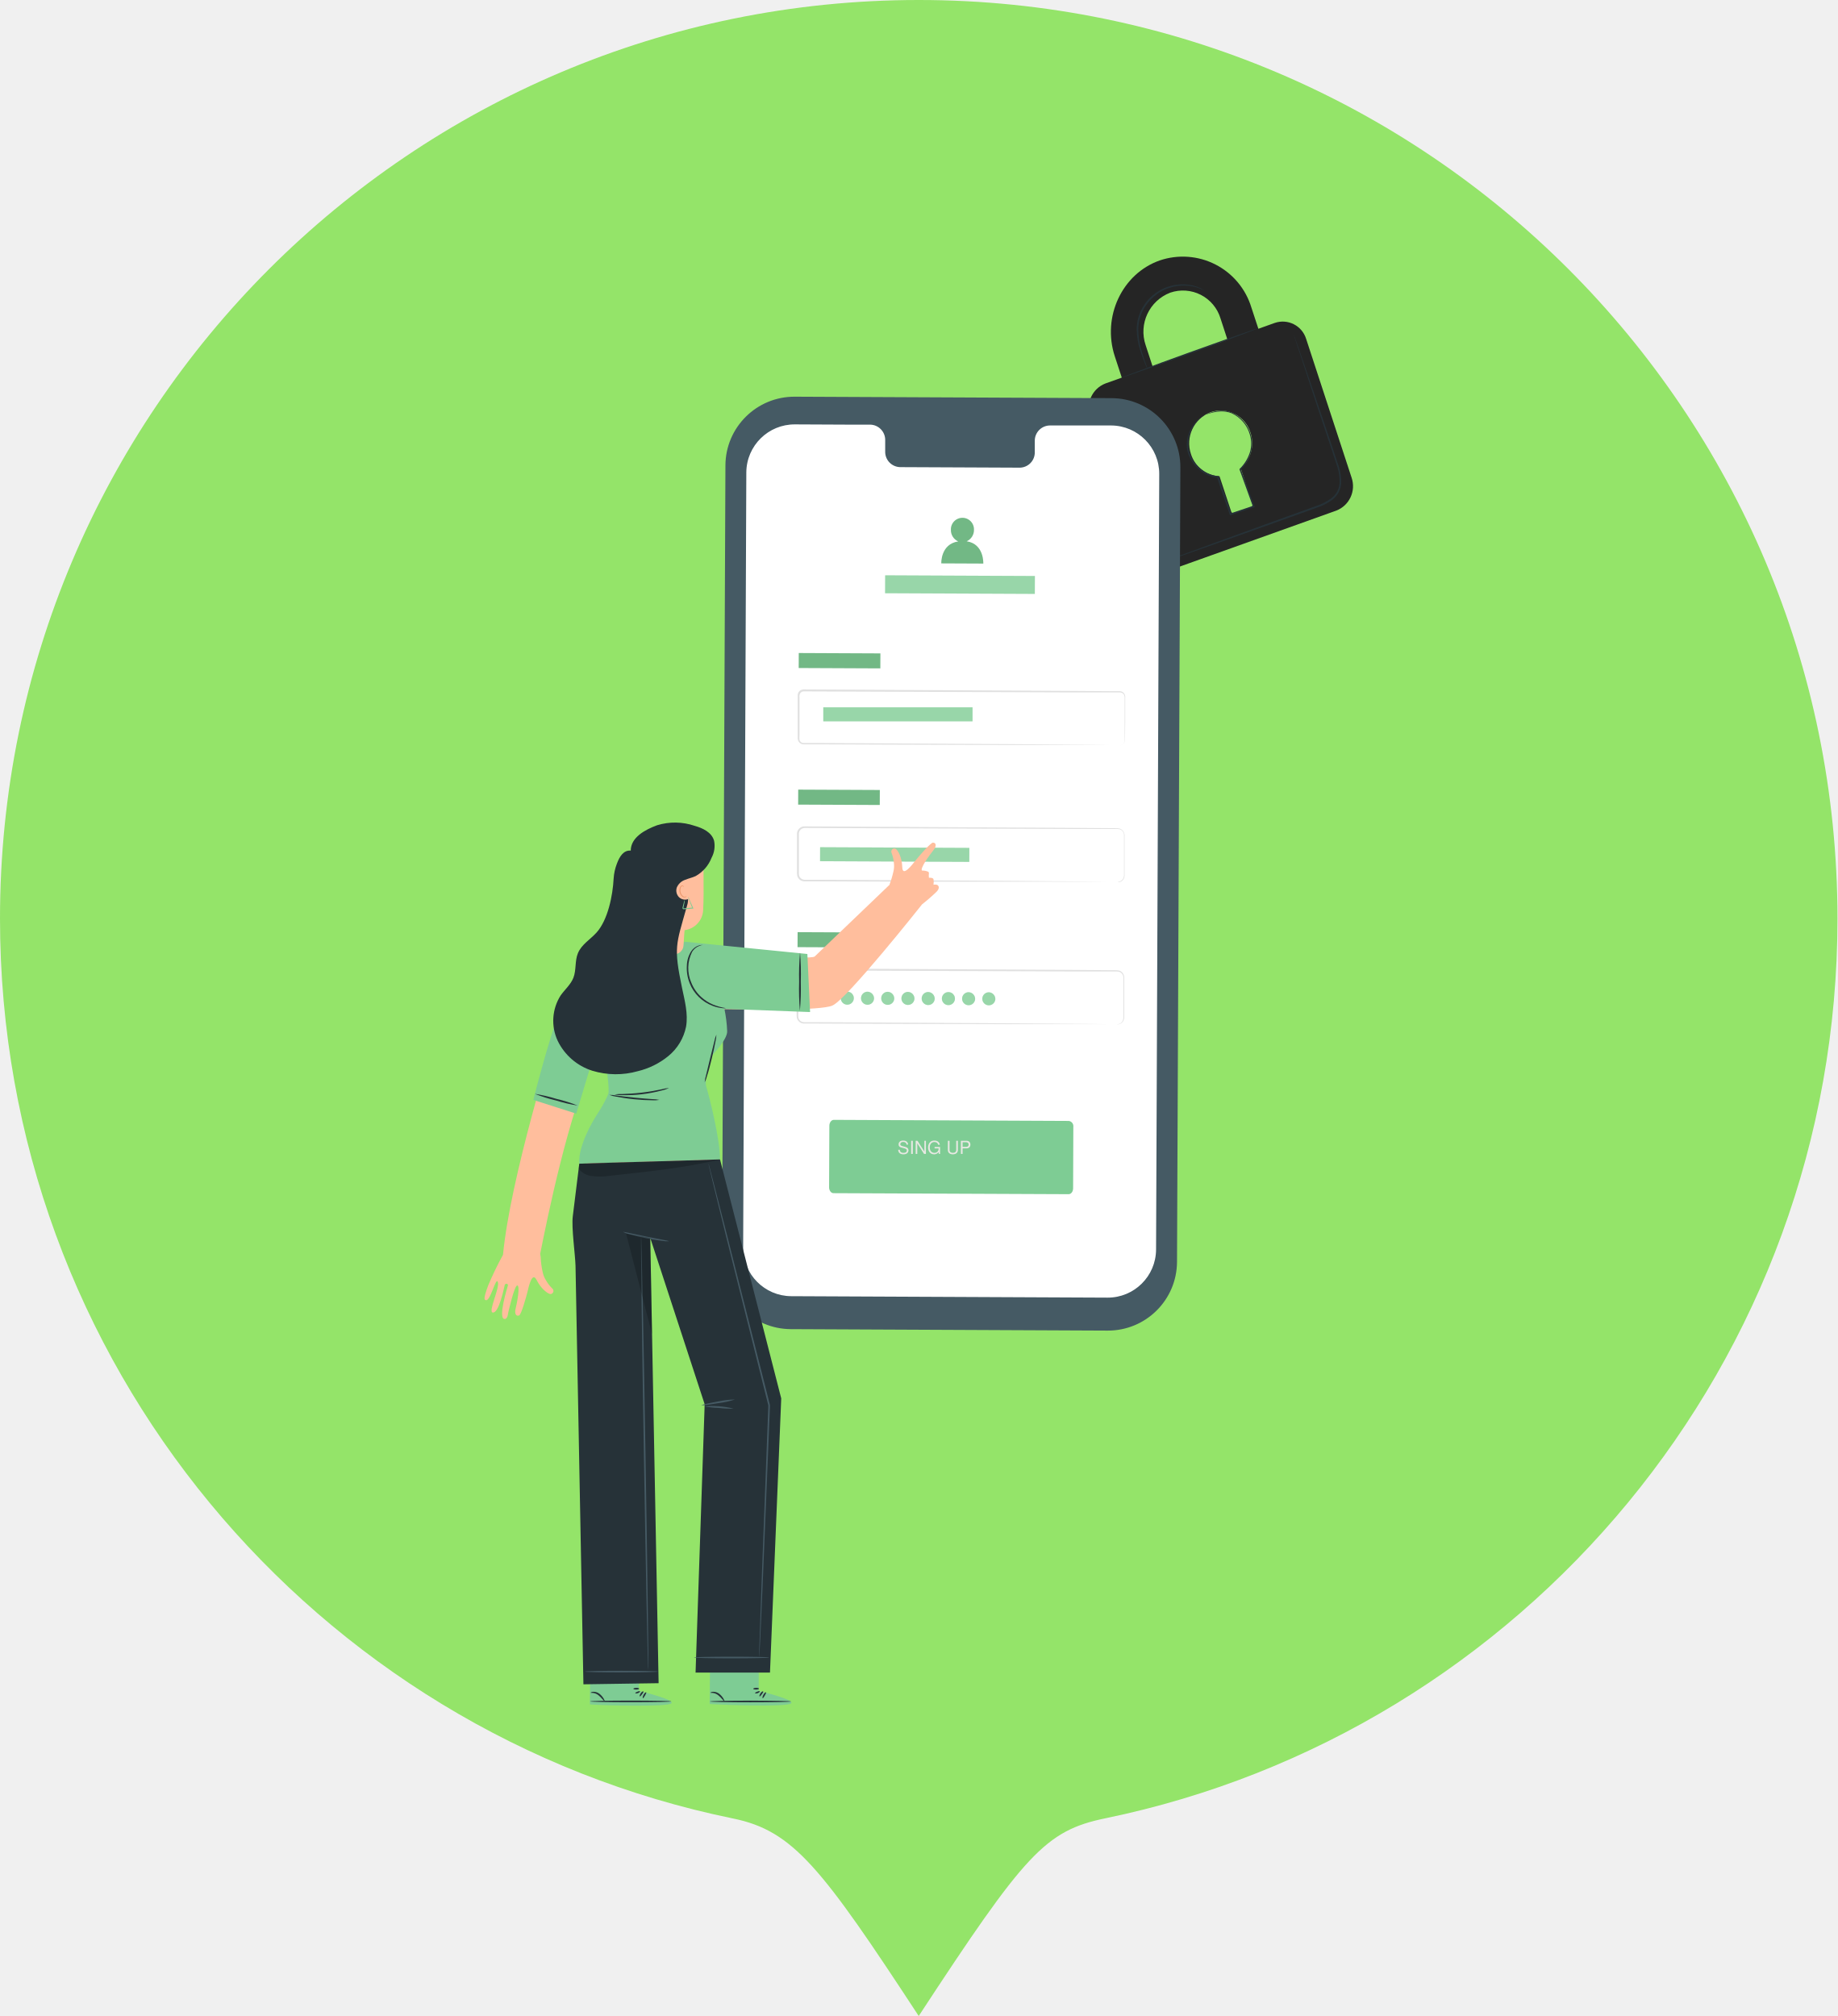
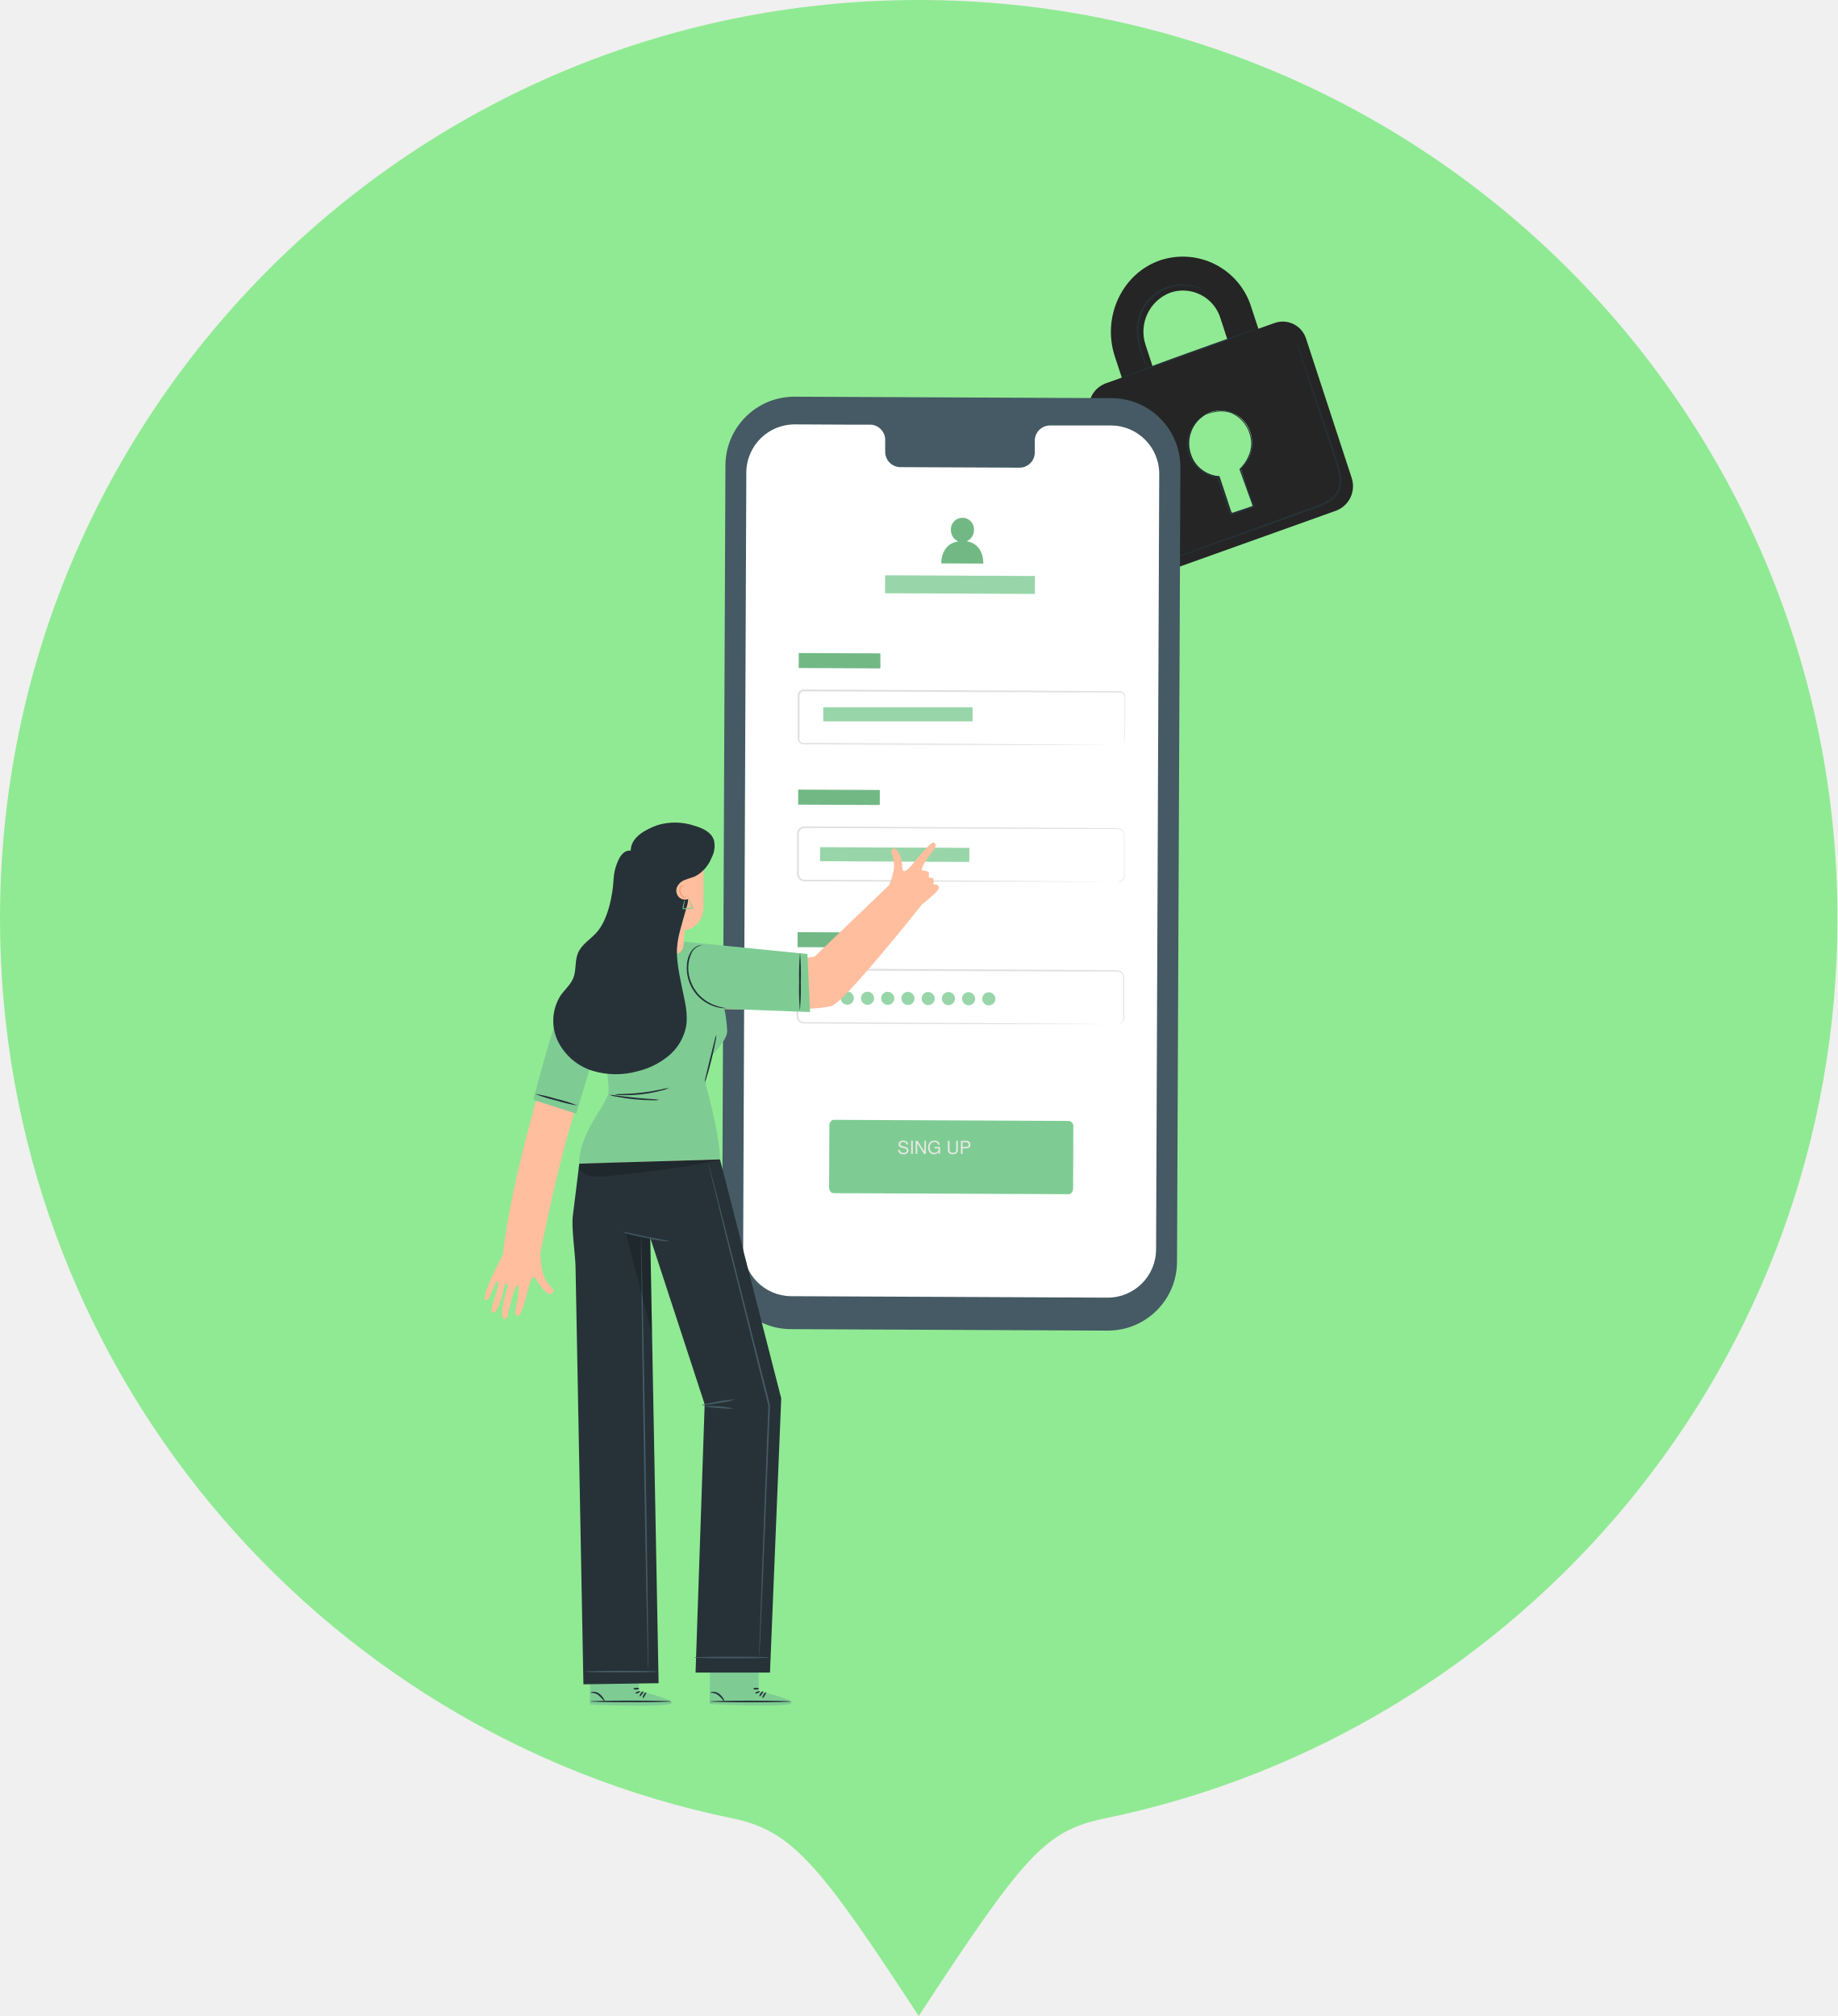
<svg xmlns="http://www.w3.org/2000/svg" width="408.475" height="448.213" viewBox="0 0 408.475 448.213">
  <g id="Mobile_login-pana" data-name="Mobile login-pana" transform="translate(32.177 20.943)">
-     <path id="Path_3850" data-name="Path 3850" d="M204.237,0c112.8,0,204.237,91.44,204.237,204.237,0,98.585-69.849,180.855-162.741,200.019-13.41,2.767-17.885,7.912-41.5,43.957-21.6-32.99-27.866-41.167-41.248-43.906C70.009,385.281,0,302.935,0,204.237,0,91.44,91.44,0,204.237,0Z" transform="translate(-32.177 -20.943)" fill="#94e469" />
+     <path id="Path_3850" data-name="Path 3850" d="M204.237,0c112.8,0,204.237,91.44,204.237,204.237,0,98.585-69.849,180.855-162.741,200.019-13.41,2.767-17.885,7.912-41.5,43.957-21.6-32.99-27.866-41.167-41.248-43.906C70.009,385.281,0,302.935,0,204.237,0,91.44,91.44,0,204.237,0Z" transform="translate(-32.177 -20.943)" fill="#90ea93" />
    <g id="freepik--Padlock--inject-5" transform="translate(209.85 36.072)">
      <path id="Path_3778" data-name="Path 3778" d="M354.265,53.5l-3.632,1.3-1.559-4.747A15.932,15.932,0,0,0,328.7,39.609c-8.386,2.955-12.851,12.554-9.987,21.307l1.559,4.747-3.646,1.3a5.8,5.8,0,0,0-3.4,7.25L323.331,105.1a5.452,5.452,0,0,0,6.954,3.6l37.642-13.464a5.826,5.826,0,0,0,3.435-7.321L361.247,57.037a5.438,5.438,0,0,0-6.982-3.534ZM325.573,58.44a9.3,9.3,0,0,1,5.473-11.673,8.718,8.718,0,0,1,11.165,5.72l1.552,4.747-16.638,5.953Zm21.159,27.408,2.581,7.885a.642.642,0,0,1-.4.79l-3.618,1.291a.578.578,0,0,1-.705-.381l-2.6-7.85a7.053,7.053,0,0,1-6.348-4.937A7.413,7.413,0,0,1,340,73.35a6.947,6.947,0,0,1,8.894,4.556,7.533,7.533,0,0,1-2.158,7.963Z" transform="translate(-312.921 -38.719)" fill="#252525" />
      <path id="Path_3779" data-name="Path 3779" d="M353.473,61.4c0,.1-6.736,2.631-15.115,5.642s-15.213,5.431-15.249,5.36,6.736-2.624,15.122-5.642S353.438,61.307,353.473,61.4Z" transform="translate(-315.923 -45.402)" fill="#263238" />
      <path id="Path_3780" data-name="Path 3780" d="M365.877,63.24a1.234,1.234,0,0,1,.078.19c.056.141.12.324.2.55.183.515.437,1.227.755,2.116l2.708,7.885c1.129,3.343,2.476,7.307,3.971,11.708.705,2.208,1.538,4.507,2.313,6.926a10.579,10.579,0,0,1,.529,3.872,5.2,5.2,0,0,1-.571,1.954,5.389,5.389,0,0,1-1.333,1.573,12.7,12.7,0,0,1-3.583,1.827l-3.632,1.3-6.877,2.461-11.645,4.147-7.864,2.765-2.116.705-.564.183a.6.6,0,0,1-.19.049.371.371,0,0,0,.176-.085l.55-.219,2.116-.8,7.822-2.878,11.623-4.232,6.863-2.483,3.632-1.312a12.081,12.081,0,0,0,3.477-1.77,5.015,5.015,0,0,0,1.241-1.46,4.641,4.641,0,0,0,.529-1.813,10.149,10.149,0,0,0-.508-3.731c-.762-2.4-1.566-4.718-2.292-6.926-1.467-4.408-2.821-8.386-3.893-11.729s-1.975-6.03-2.6-7.921c-.3-.924-.522-1.643-.705-2.165l-.169-.564a.66.66,0,0,1-.049-.134Z" transform="translate(-320.329 -45.946)" fill="#263238" />
      <path id="Path_3781" data-name="Path 3781" d="M343.063,48.882s-.374-.183-1.065-.465a9.4,9.4,0,0,0-3.082-.621,10.58,10.58,0,0,0-4.556.86,10.156,10.156,0,0,0-4.309,3.6,9.535,9.535,0,0,0-1.657,5.353,16.5,16.5,0,0,0,.705,4.62c.367,1.284.748,2.306,1,3.019a7.879,7.879,0,0,1,.367,1.114,6.189,6.189,0,0,1-.5-1.065c-.289-.705-.705-1.707-1.114-3a16.04,16.04,0,0,1-.811-4.69,9.67,9.67,0,0,1,1.693-5.558,10.319,10.319,0,0,1,4.479-3.71,10.5,10.5,0,0,1,4.69-.8,8.88,8.88,0,0,1,3.124.741,5.824,5.824,0,0,1,.762.423,1.052,1.052,0,0,1,.275.176Z" transform="translate(-317.376 -41.314)" fill="#263238" />
      <path id="Path_3782" data-name="Path 3782" d="M348.034,88.211a2.428,2.428,0,0,1,.353-.176,7,7,0,0,1,1.093-.388,7.821,7.821,0,0,1,1.827-.31,6.193,6.193,0,0,1,2.476.374,7.644,7.644,0,0,1,4.281,4.937,7.109,7.109,0,0,1,0,4.048,9.168,9.168,0,0,1-2.271,3.8l.042-.19c.938,2.574,1.961,5.367,3.019,8.28l.064.176-.176.063-1.615.536-3.526,1.178-.176.056-.056-.176c-.966-2.92-2.024-5.642-2.821-8.316l.155.12a7.053,7.053,0,0,1-3.78-1.488,8.535,8.535,0,0,1-2.363-2.821,6.447,6.447,0,0,1-.748-3.174,7.66,7.66,0,0,1,2.955-5.826,4.485,4.485,0,0,1,1.22-.705,13.588,13.588,0,0,0-1.157.769,7.5,7.5,0,0,0-2.179,3.1,6.672,6.672,0,0,0,.219,5.692,8.281,8.281,0,0,0,2.306,2.708,6.715,6.715,0,0,0,3.6,1.411h.12l.035.106c.776,2.624,1.841,5.367,2.821,8.3l-.233-.113L357.048,109l1.608-.543-.113.24c-1.051-2.913-2.066-5.713-3-8.287v-.106l.085-.085a8.985,8.985,0,0,0,2.229-3.646,6.821,6.821,0,0,0,0-3.872,7.457,7.457,0,0,0-4.077-4.8,6.059,6.059,0,0,0-2.391-.4,8.084,8.084,0,0,0-1.806.247C348.535,88.006,348.041,88.246,348.034,88.211Z" transform="translate(-322.023 -53.044)" fill="#263238" />
    </g>
    <g id="freepik--Device--inject-5" transform="translate(128.337 67.253)">
      <path id="Path_3783" data-name="Path 3783" d="M283.072,290.563l-70.452-.324a15.354,15.354,0,0,1-15.27-15.418L198.1,98.207A15.34,15.34,0,0,1,213.515,82.93l70.445.324a15.354,15.354,0,0,1,15.277,15.411l-.748,176.607A15.354,15.354,0,0,1,283.072,290.563Z" transform="translate(-197.35 -82.93)" fill="#455a64" />
      <path id="Path_3784" data-name="Path 3784" d="M285.815,91.9H272.16a3.393,3.393,0,0,0-3.329,3.456v2.476a3.385,3.385,0,0,1-3.329,3.449l-26.618-.12a3.4,3.4,0,0,1-3.308-3.484V95.2a3.4,3.4,0,0,0-3.3-3.484h-4.8l-11.955-.056A10.749,10.749,0,0,0,204.705,102.3L204,274.692a10.742,10.742,0,0,0,10.692,10.791l70.3.324a10.749,10.749,0,0,0,10.8-10.7l.705-172.39A10.756,10.756,0,0,0,285.815,91.9Z" transform="translate(-199.31 -85.502)" fill="#fff" />
      <path id="Path_3785" data-name="Path 3785" d="M284.34,327.415l-52.277-.226c-.543,0-.98-.592-.973-1.312l.056-13.676c0-.705.444-1.312.987-1.312l52.277.24a1.185,1.185,0,0,1,.973,1.319l-.049,13.662C285.335,326.837,284.883,327.422,284.34,327.415Z" transform="translate(-207.293 -150.11)" fill="#7ecc94" />
      <text id="SING_UP" data-name="SING UP" transform="translate(38.961 168.349)" fill="#e8e8e3" font-size="4" font-family="Helvetica">
        <tspan x="0" y="0">SING UP</tspan>
      </text>
      <rect id="Rectangle_59" data-name="Rectangle 59" width="18.14" height="3.329" transform="translate(17.057 56.991) rotate(0.26)" fill="#7ecc94" />
      <rect id="Rectangle_60" data-name="Rectangle 60" width="18.14" height="3.329" transform="translate(17.057 56.991) rotate(0.26)" opacity="0.1" />
      <path id="Path_3786" data-name="Path 3786" d="M292.748,187.637a1.621,1.621,0,0,0,.416-.1,1.114,1.114,0,0,0,.705-.952V177.22a1.369,1.369,0,0,0-.2-.924,1.058,1.058,0,0,0-.839-.43H281.541l-58.991-.219a.938.938,0,0,0-.776.388,1.348,1.348,0,0,0-.183.924v8.464a5.569,5.569,0,0,0,0,.987.953.953,0,0,0,.55.635,1.1,1.1,0,0,0,.437.078h3.59l15.665.085,26.519.162,17.879.141,4.859.056H268.352l-26.519-.085-15.665-.063h-3.59a1.411,1.411,0,0,1-.578-.1,1.326,1.326,0,0,1-.762-.882,2,2,0,0,1-.042-.564v-8.986a3.934,3.934,0,0,1,0-.564,1.2,1.2,0,0,1,.233-.571,1.3,1.3,0,0,1,1.072-.543l58.991.324,10.192.07h1.1a1.206,1.206,0,0,1,.987.515,1.5,1.5,0,0,1,.226,1.037v4.507c0,2.116-.049,3.738-.064,4.867a1.143,1.143,0,0,1-.741.98A.846.846,0,0,1,292.748,187.637Z" transform="translate(-204.374 -110.125)" fill="#e0e0e0" />
      <rect id="Rectangle_61" data-name="Rectangle 61" width="33.177" height="3.11" transform="translate(22.506 69.063)" fill="#7ecc94" />
      <rect id="Rectangle_62" data-name="Rectangle 62" width="33.177" height="3.11" transform="translate(22.506 69.063)" fill="#fff" opacity="0.2" />
      <rect id="Rectangle_63" data-name="Rectangle 63" width="18.14" height="3.329" transform="translate(16.933 87.361) rotate(0.26)" fill="#7ecc94" />
      <rect id="Rectangle_64" data-name="Rectangle 64" width="18.14" height="3.329" transform="translate(16.933 87.361) rotate(0.26)" opacity="0.1" />
      <path id="Path_3787" data-name="Path 3787" d="M292.222,230.73a3.645,3.645,0,0,0,.423-.078,1.446,1.446,0,0,0,.889-.8,1.975,1.975,0,0,0,.127-.9v-8.414a1.516,1.516,0,0,0-.2-.931,1.368,1.368,0,0,0-.769-.6,4.322,4.322,0,0,0-1.065-.056H281.473l-58.787-.219a1.3,1.3,0,0,0-1.291,1.136v8.464a4.049,4.049,0,0,0,.042.987,1.34,1.34,0,0,0,.515.705,1.467,1.467,0,0,0,.875.226h3.019l15.608.078,26.428.162,17.816.141,4.845.056H267.882l-26.442-.028-15.608-.056h-3.068a1.77,1.77,0,0,1-1.079-.289,1.693,1.693,0,0,1-.663-.924,4.438,4.438,0,0,1-.056-1.086V219.84a1.672,1.672,0,0,1,1.657-1.46l58.787.324,10.149.078a4.365,4.365,0,0,1,1.128.078,1.559,1.559,0,0,1,.868.705,1.7,1.7,0,0,1,.226,1.03v8.449a1.969,1.969,0,0,1-.148.924,1.5,1.5,0,0,1-.952.8,1.325,1.325,0,0,1-.458-.042Z" transform="translate(-204.306 -122.847)" fill="#e0e0e0" />
      <rect id="Rectangle_65" data-name="Rectangle 65" width="18.14" height="3.329" transform="translate(16.797 119.049) rotate(0.26)" fill="#7ecc94" />
      <rect id="Rectangle_66" data-name="Rectangle 66" width="18.14" height="3.329" transform="translate(16.797 119.049) rotate(0.26)" opacity="0.1" />
      <path id="Path_3788" data-name="Path 3788" d="M292.048,275.6a3.377,3.377,0,0,0,.423-.078,1.453,1.453,0,0,0,.889-.8,1.989,1.989,0,0,0,.127-.9V265.41a1.517,1.517,0,0,0-.2-.931,1.411,1.411,0,0,0-.769-.592,4.311,4.311,0,0,0-1.065-.063H281.3l-58.787-.219a1.3,1.3,0,0,0-1.291,1.135q0,1.058,0,2.116V273.2a3.991,3.991,0,0,0,.042.98,1.291,1.291,0,0,0,.515.705,1.41,1.41,0,0,0,.875.226h3.068l15.608.085,26.428.162,17.816.141,4.845.056H267.758l-26.428-.078-15.608-.063h-3.068a1.728,1.728,0,0,1-1.079-.289,1.693,1.693,0,0,1-.663-.924,4.441,4.441,0,0,1-.056-1.086v-8.5a1.664,1.664,0,0,1,1.65-1.46l58.787.324,10.149.078a4.367,4.367,0,0,1,1.128.078,1.559,1.559,0,0,1,.867.705,1.7,1.7,0,0,1,.226,1.03v8.449a1.933,1.933,0,0,1-.148.924,1.5,1.5,0,0,1-.952.8A1.114,1.114,0,0,1,292.048,275.6Z" transform="translate(-204.274 -136.044)" fill="#e0e0e0" />
      <rect id="Rectangle_67" data-name="Rectangle 67" width="33.177" height="3.11" transform="translate(21.798 100.163) rotate(0.26)" fill="#7ecc94" />
      <rect id="Rectangle_68" data-name="Rectangle 68" width="33.177" height="3.11" transform="translate(21.798 100.163) rotate(0.26)" fill="#fff" opacity="0.2" />
      <path id="Path_3789" data-name="Path 3789" d="M231.3,271.989a1.453,1.453,0,1,1-1.411-1.559A1.5,1.5,0,0,1,231.3,271.989Z" transform="translate(-206.499 -138.186)" fill="#7ecc94" />
      <path id="Path_3790" data-name="Path 3790" d="M237.667,272.021a1.453,1.453,0,1,1-.694-1.342A1.453,1.453,0,0,1,237.667,272.021Z" transform="translate(-208.376 -138.197)" fill="#7ecc94" />
      <path id="Path_3791" data-name="Path 3791" d="M244.047,272.049a1.453,1.453,0,1,1-1.411-1.559A1.5,1.5,0,0,1,244.047,272.049Z" transform="translate(-210.256 -138.203)" fill="#7ecc94" />
      <path id="Path_3792" data-name="Path 3792" d="M250.417,272.079a1.453,1.453,0,1,1-1.411-1.559,1.5,1.5,0,0,1,1.411,1.559Z" transform="translate(-212.134 -138.212)" fill="#7ecc94" />
      <path id="Path_3793" data-name="Path 3793" d="M256.787,272.1a1.453,1.453,0,1,1-1.411-1.552A1.5,1.5,0,0,1,256.787,272.1Z" transform="translate(-214.011 -138.221)" fill="#7ecc94" />
      <path id="Path_3794" data-name="Path 3794" d="M263.167,272.132a1.453,1.453,0,1,1-1.446-1.552A1.5,1.5,0,0,1,263.167,272.132Z" transform="translate(-215.891 -138.23)" fill="#7ecc94" />
      <path id="Path_3795" data-name="Path 3795" d="M269.537,272.161a1.453,1.453,0,1,1-.694-1.342A1.453,1.453,0,0,1,269.537,272.161Z" transform="translate(-217.768 -138.238)" fill="#7ecc94" />
      <path id="Path_3796" data-name="Path 3796" d="M275.907,272.192a1.453,1.453,0,1,1-1.446-1.552A1.5,1.5,0,0,1,275.907,272.192Z" transform="translate(-219.645 -138.248)" fill="#7ecc94" />
      <path id="Path_3797" data-name="Path 3797" d="M282.277,272.221a1.453,1.453,0,1,1-1.411-1.552A1.5,1.5,0,0,1,282.277,272.221Z" transform="translate(-221.523 -138.257)" fill="#7ecc94" />
      <g id="Group_1066" data-name="Group 1066" transform="translate(21.897 132.244)" opacity="0.2">
        <path id="Path_3798" data-name="Path 3798" d="M231.3,271.989a1.453,1.453,0,1,1-1.411-1.559A1.5,1.5,0,0,1,231.3,271.989Z" transform="translate(-228.396 -270.429)" fill="#fff" />
        <path id="Path_3799" data-name="Path 3799" d="M237.667,272.021a1.453,1.453,0,1,1-.694-1.342A1.453,1.453,0,0,1,237.667,272.021Z" transform="translate(-230.273 -270.44)" fill="#fff" />
        <path id="Path_3800" data-name="Path 3800" d="M244.047,272.049a1.453,1.453,0,1,1-1.411-1.559A1.5,1.5,0,0,1,244.047,272.049Z" transform="translate(-232.153 -270.447)" fill="#fff" />
        <path id="Path_3801" data-name="Path 3801" d="M250.417,272.079a1.453,1.453,0,1,1-1.411-1.559,1.5,1.5,0,0,1,1.411,1.559Z" transform="translate(-234.03 -270.456)" fill="#fff" />
        <path id="Path_3802" data-name="Path 3802" d="M256.787,272.1a1.453,1.453,0,1,1-1.411-1.552A1.5,1.5,0,0,1,256.787,272.1Z" transform="translate(-235.907 -270.465)" fill="#fff" />
        <path id="Path_3803" data-name="Path 3803" d="M263.167,272.132a1.453,1.453,0,1,1-1.446-1.552A1.5,1.5,0,0,1,263.167,272.132Z" transform="translate(-237.787 -270.474)" fill="#fff" />
        <path id="Path_3804" data-name="Path 3804" d="M269.537,272.161a1.453,1.453,0,1,1-.694-1.342A1.453,1.453,0,0,1,269.537,272.161Z" transform="translate(-239.665 -270.482)" fill="#fff" />
        <path id="Path_3805" data-name="Path 3805" d="M275.907,272.192a1.453,1.453,0,1,1-1.446-1.552A1.5,1.5,0,0,1,275.907,272.192Z" transform="translate(-241.542 -270.491)" fill="#fff" />
        <path id="Path_3806" data-name="Path 3806" d="M282.277,272.221a1.453,1.453,0,1,1-1.411-1.552A1.5,1.5,0,0,1,282.277,272.221Z" transform="translate(-243.419 -270.5)" fill="#fff" />
      </g>
      <path id="Path_3807" data-name="Path 3807" d="M272.085,126.323a2.729,2.729,0,0,0,1.629-2.532,2.567,2.567,0,1,0-5.128,0,2.737,2.737,0,0,0,1.636,2.56c-3.95.592-3.773,4.881-3.773,4.881l9.338.042S276.006,126.908,272.085,126.323Z" transform="translate(-217.713 -94.175)" fill="#7ecc94" />
      <path id="Path_3808" data-name="Path 3808" d="M272.085,126.323a2.729,2.729,0,0,0,1.629-2.532,2.567,2.567,0,1,0-5.128,0,2.737,2.737,0,0,0,1.636,2.56c-3.95.592-3.773,4.881-3.773,4.881l9.338.042S276.006,126.908,272.085,126.323Z" transform="translate(-217.713 -94.175)" opacity="0.1" />
      <rect id="Rectangle_69" data-name="Rectangle 69" width="33.283" height="3.978" transform="translate(36.263 39.714) rotate(0.26)" fill="#7ecc94" />
      <rect id="Rectangle_70" data-name="Rectangle 70" width="33.283" height="3.978" transform="translate(36.263 39.714) rotate(0.26)" fill="#fff" opacity="0.2" />
    </g>
    <g id="freepik--Character--inject-5" transform="translate(75.518 161.926)">
      <path id="Path_3809" data-name="Path 3809" d="M166.594,445.788v-6.03l-10.812-.078-.092,9.12.67.049c2.983.19,15.178.473,17.181-.148C175.77,448.01,166.594,445.788,166.594,445.788Z" transform="translate(-132.253 -252.736)" fill="#7ecc94" />
      <path id="Path_3810" data-name="Path 3810" d="M173.81,451.593c0,.1-4.048.183-9.035.183s-9.035-.085-9.035-.183,4.048-.183,9.035-.183S173.81,451.495,173.81,451.593Z" transform="translate(-132.268 -256.193)" fill="#263238" />
      <path id="Path_3811" data-name="Path 3811" d="M171.405,449.617c-.092-.049,0-.367.219-.705s.515-.48.585-.409-.078.339-.289.628S171.5,449.666,171.405,449.617Z" transform="translate(-136.874 -255.331)" fill="#263238" />
      <path id="Path_3812" data-name="Path 3812" d="M172.38,450.1c-.1,0-.049-.395.162-.769s.494-.6.571-.543-.049.374-.247.705S172.471,450.134,172.38,450.1Z" transform="translate(-137.157 -255.418)" fill="#263238" />
      <path id="Path_3813" data-name="Path 3813" d="M159.057,450.746c-.042,0-.2-.127-.437-.395a6.988,6.988,0,0,0-.945-.945,2.489,2.489,0,0,0-1.171-.515c-.332-.042-.543,0-.564-.042s.183-.19.571-.219a2.179,2.179,0,0,1,1.411.48,3.977,3.977,0,0,1,.931,1.093C159.014,450.513,159.1,450.718,159.057,450.746Z" transform="translate(-132.326 -255.374)" fill="#263238" />
      <path id="Path_3814" data-name="Path 3814" d="M171.034,448.465c.049.085-.134.3-.444.409s-.585.071-.6,0,.2-.219.473-.317S170.977,448.38,171.034,448.465Z" transform="translate(-136.467 -255.315)" fill="#263238" />
      <path id="Path_3815" data-name="Path 3815" d="M170.688,447.576c0,.106-.282.19-.649.2s-.656-.078-.649-.176.3-.19.649-.2S170.674,447.477,170.688,447.576Z" transform="translate(-136.29 -255.011)" fill="#263238" />
      <path id="Path_3816" data-name="Path 3816" d="M204.344,445.788v-6.03l-10.812-.078-.092,9.028.67.049c2.983.19,15.185.564,17.181-.056C213.52,448.01,204.344,445.788,204.344,445.788Z" transform="translate(-143.378 -252.736)" fill="#7ecc94" />
      <path id="Path_3817" data-name="Path 3817" d="M211.563,451.613c0,.1-4.041.183-9.035.183s-9.028-.085-9.028-.183,4.041-.183,9.028-.183S211.563,451.515,211.563,451.613Z" transform="translate(-143.395 -256.199)" fill="#263238" />
      <path id="Path_3818" data-name="Path 3818" d="M209.157,449.617c-.085-.049,0-.367.219-.705s.515-.48.585-.409-.078.339-.289.628S209.248,449.666,209.157,449.617Z" transform="translate(-148 -255.331)" fill="#263238" />
      <path id="Path_3819" data-name="Path 3819" d="M210.131,450.1c-.092,0-.049-.395.169-.769s.494-.6.571-.543-.056.374-.254.705S210.23,450.134,210.131,450.1Z" transform="translate(-148.283 -255.418)" fill="#263238" />
      <path id="Path_3820" data-name="Path 3820" d="M196.807,450.746c-.042,0-.2-.127-.437-.395a6.989,6.989,0,0,0-.945-.945,2.489,2.489,0,0,0-1.171-.515c-.324-.042-.543,0-.564-.042s.183-.19.571-.219a2.179,2.179,0,0,1,1.411.48,3.859,3.859,0,0,1,.931,1.093C196.764,450.513,196.849,450.718,196.807,450.746Z" transform="translate(-143.451 -255.374)" fill="#263238" />
      <path id="Path_3821" data-name="Path 3821" d="M208.784,448.465c.049.085-.134.3-.444.409s-.585.071-.6,0,.2-.219.473-.317S208.727,448.38,208.784,448.465Z" transform="translate(-147.592 -255.315)" fill="#263238" />
      <path id="Path_3822" data-name="Path 3822" d="M208.461,447.576c0,.106-.282.19-.649.2s-.649-.078-.642-.176.289-.19.642-.2S208.461,447.477,208.461,447.576Z" transform="translate(-147.424 -255.011)" fill="#263238" />
      <path id="Path_3823" data-name="Path 3823" d="M223.262,190.467c-.282-.289-.98-.148-.98-.148a3.61,3.61,0,0,0,0-1.227c-.127-.395-1.016-.317-1.016-.317a4.1,4.1,0,0,1,0-1,.36.36,0,0,0-.2-.36,3.258,3.258,0,0,0-1.326-.24c-.543-.388,1.657-3.47,2.476-4.458s.67-1.756-.056-1.756c-.5,0-3.068,2.962-3.858,3.957s-2.885,3.759-2.955,1.552-.959-3.872-1.516-4.154-1.15.381-.846.994a7.893,7.893,0,0,1,.494,2.172,5.192,5.192,0,0,1-.078,1.777,21.308,21.308,0,0,1-.952,3.188h-.056s-15.39,14.762-16.5,15.813c-.994.945-21-1.121-25.01-1.545a26.862,26.862,0,0,0-4.119-.282c-1.742.078-2.052.324-3.787.346a85.779,85.779,0,0,0-13.076,1.15,10.84,10.84,0,0,0-8.506,7.377c-4.041,12.625-13.2,42.508-14.811,59.295a71.24,71.24,0,0,0-3.3,6.82c-1.136,3.089-.86,3.2-.48,3.266,1.03.19,2.2-5.353,2.638-4.013s-2.222,6.609-1.143,6.764c1.411.2,2.532-5.642,2.666-6.108s.832-.317.705.12c-.2.621-2.186,7.2-.8,7.413.762.113.846-1.277.846-1.277s1.411-6.3,2.052-6.171-.042,3.844-.367,5.085.127,1.869.79,1.566c.451-.212,1.531-3.985,1.827-5.212s1.037-4.627,2.031-2.659,2.5,3.11,3.124,3.139a.705.705,0,0,0,.346-1.262,7.99,7.99,0,0,1-1.361-1.763,5.2,5.2,0,0,1-.705-1.65,17.892,17.892,0,0,1-.494-3.569l-.113-.705c1.58-7.822,6.129-30.779,12.7-45.442l2.694,5.544,1.171,4.1-7.18,17.724,30.624-.4-4.57-17.59,5.551-18.338h0c6,.134,21.413.36,23.98-.8,3.23-1.411,19.939-22.513,19.939-22.513h0a38.6,38.6,0,0,0,3.124-2.708S223.875,191.1,223.262,190.467Z" transform="translate(-122.46 -176.492)" fill="#ffbe9d" />
      <path id="Path_3824" data-name="Path 3824" d="M147.406,250.414c.889-3.033,5.452-18.027,5.452-18.027s2.243,12.223,1.65,13.7a26.092,26.092,0,0,1-1.925,3.639c-5.177,7.878-4.5,11.821-4.5,11.821l31.28-.952c.071-4.373-2.518-14.543-3.054-16.165s1.248-6.933,1.248-6.933,3.527-3.59,3.4-5.438a29.892,29.892,0,0,0-.614-4.937l19.043.705-.6-12.907-27.352-2.737c-.952,2.687-9.564,1.368-9.564,1.368-9.3.31-9.874,2.017-13.739,5.022s-10.262,28.79-10.262,28.79Z" transform="translate(-127.001 -185.692)" fill="#7ecc94" />
      <path id="Path_3825" data-name="Path 3825" d="M172.951,261.591a6.581,6.581,0,0,1-1.643.085c-1.023,0-2.426-.071-3.971-.226s-2.941-.374-3.936-.571a6.782,6.782,0,0,1-1.6-.409,8.814,8.814,0,0,1,1.643.155c1,.127,2.391.3,3.929.458s2.934.261,3.943.332A8.707,8.707,0,0,1,172.951,261.591Z" transform="translate(-134.053 -199.923)" fill="#263238" />
      <path id="Path_3826" data-name="Path 3826" d="M175.584,258.29a7.228,7.228,0,0,1-1.707.585,31.359,31.359,0,0,1-8.626,1.023,7.116,7.116,0,0,1-1.791-.169,12.062,12.062,0,0,1,1.791-.092c1.107-.035,2.631-.113,4.309-.31s3.174-.48,4.232-.705A11.7,11.7,0,0,1,175.584,258.29Z" transform="translate(-134.543 -199.281)" fill="#263238" />
      <path id="Path_3827" data-name="Path 3827" d="M194.48,241.47a7.343,7.343,0,0,1-.219,1.594c-.183.98-.465,2.32-.825,3.787s-.705,2.821-1.016,3.738a7.053,7.053,0,0,1-.55,1.516,7.18,7.18,0,0,1,.3-1.58c.268-1.1.571-2.37.91-3.759s.663-2.659.931-3.759a6.728,6.728,0,0,1,.473-1.538Z" transform="translate(-142.915 -194.324)" fill="#263238" />
      <path id="Path_3828" data-name="Path 3828" d="M147.873,262.753a32.787,32.787,0,0,1-4.817-1.121,33.481,33.481,0,0,1-4.725-1.481,33.915,33.915,0,0,1,4.817,1.121A33.113,33.113,0,0,1,147.873,262.753Z" transform="translate(-127.137 -199.829)" fill="#263238" />
      <path id="Path_3829" data-name="Path 3829" d="M194.931,227.273a2.37,2.37,0,0,1-.8,0,8.359,8.359,0,0,1-2.151-.515,8.838,8.838,0,0,1-5.106-5.015,9.113,9.113,0,0,1-.628-3.971,6.172,6.172,0,0,1,.966-3.146,3.266,3.266,0,0,1,1.784-1.319,2.158,2.158,0,0,1,.6-.078h.212a2.286,2.286,0,0,0-.769.19,3.209,3.209,0,0,0-1.615,1.319,8.05,8.05,0,0,0-.2,6.841,8.619,8.619,0,0,0,2.179,3.188,9.262,9.262,0,0,0,2.673,1.721A13.583,13.583,0,0,0,194.931,227.273Z" transform="translate(-141.251 -186.002)" fill="#263238" />
      <path id="Path_3830" data-name="Path 3830" d="M221.8,228.569a58.765,58.765,0,0,1-.169-6.5,58.184,58.184,0,0,1,.2-6.5,58.586,58.586,0,0,1,.169,6.5A56.428,56.428,0,0,1,221.8,228.569Z" transform="translate(-151.678 -186.691)" fill="#263238" />
      <path id="Path_3831" data-name="Path 3831" d="M180.806,202.977c.078-1.573.24-3.35.24-3.35a4.712,4.712,0,0,0,4.126-4.45c.233-4.02,0-13.295,0-13.295l-7.053-3.611-7.829,6.157,1.206,20.1,7.18.458a2.074,2.074,0,0,0,2.13-2.01Z" transform="translate(-136.555 -175.699)" fill="#ffbe9d" />
      <path id="Path_3832" data-name="Path 3832" d="M185.519,196.772a.327.327,0,0,1-.064.169.522.522,0,0,1-.444.2c-.451,0-.889-.522-1.044-1.129a1.841,1.841,0,0,1,0-.9.776.776,0,0,1,.423-.607.388.388,0,0,1,.3,0,.36.36,0,0,1,.162.162.2.2,0,0,1,0,.19.206.206,0,0,0-.07-.141.254.254,0,0,0-.331-.07.6.6,0,0,0-.289.5,1.806,1.806,0,0,0,0,.8c.141.55.522.995.86,1.037a.487.487,0,0,0,.374-.106C185.476,196.821,185.5,196.765,185.519,196.772Z" transform="translate(-140.57 -180.476)" fill="#eb996e" />
      <path id="Path_3833" data-name="Path 3833" d="M179.885,178.635c-.543-1.848-2.511-2.765-4.3-3.273a13.555,13.555,0,0,0-8.344-.134c-2.666.98-5.868,2.7-5.868,5.642-1.573-.127-2.476,1.248-3.1,2.955a11.074,11.074,0,0,0-.705,3.244h0c-.2,3.851-1.277,9.169-3.773,11.99-1.411,1.573-3.364,2.659-4.168,4.62-.705,1.7-.339,3.717-.994,5.438-.585,1.516-1.876,2.6-2.821,3.914a10.5,10.5,0,0,0-.67,10.149,12.851,12.851,0,0,0,7.681,6.63,17.963,17.963,0,0,0,10.121.1,16.927,16.927,0,0,0,6.785-3.364,11.327,11.327,0,0,0,3.936-6.517c.5-2.878-.3-5.8-.9-8.668-1.876-9.049-1.34-9.522,1.03-17.922.056-.148.085-.3.127-.451s.063-.219.092-.332h0a5.313,5.313,0,0,0,.106-1.009,1.94,1.94,0,0,1-2.038-.437,2.116,2.116,0,0,1-.48-2.116,3.075,3.075,0,0,1,1.82-1.714c.783-.324,1.622-.494,2.391-.853a7.988,7.988,0,0,0,3.526-4.07,5.586,5.586,0,0,0,.55-3.823Z" transform="translate(-128.85 -174.625)" fill="#263238" />
      <path id="Path_3834" data-name="Path 3834" d="M186.088,198a3.449,3.449,0,0,1,.367.705c.212.444.494,1.072.8,1.8l.056.134h-.148l-.705.063c-.487,0-.9.092-1.375.085a.254.254,0,0,1-.183-.162.318.318,0,0,1,0-.2,2.84,2.84,0,0,1,.064-.282l.127-.5a4.778,4.778,0,0,1,.3-.973,4.761,4.761,0,0,1-.148,1.009l-.1.5c-.035.169-.1.43,0,.409.353,0,.853-.078,1.319-.106l.705-.063-.092.155c-.3-.705-.557-1.368-.705-1.827a2.751,2.751,0,0,1-.282-.748Z" transform="translate(-140.857 -181.513)" fill="#7ecc94" />
      <path id="Path_3835" data-name="Path 3835" d="M151.719,281.772,183,280.82l13.612,53.137-2.5,60.952H177.568l2.024-59.654-12.1-36.993,1.862,99.01-16.716.247-1.756-93.064c-.078-2.588-.924-8.421-.607-10.988Z" transform="translate(-130.638 -205.92)" fill="#263238" />
      <path id="Path_3836" data-name="Path 3836" d="M176.359,305.754a6.266,6.266,0,0,1-1.53-.092c-.945-.113-2.236-.31-3.653-.592s-2.687-.607-3.6-.868a5.82,5.82,0,0,1-1.411-.508c0-.106,2.3.444,5.12,1.016S176.373,305.648,176.359,305.754Z" transform="translate(-135.338 -212.658)" fill="#455a64" />
      <path id="Path_3837" data-name="Path 3837" d="M205.217,437.763c0,.1-3.745.183-8.365.183s-8.372-.085-8.372-.183,3.745-.183,8.372-.183S205.217,437.658,205.217,437.763Z" transform="translate(-141.916 -252.118)" fill="#455a64" />
      <path id="Path_3838" data-name="Path 3838" d="M170.363,442.2c0,.106-3.639.183-8.125.183s-8.118-.078-8.118-.183,3.639-.183,8.118-.183S170.363,442.1,170.363,442.2Z" transform="translate(-131.79 -253.426)" fill="#455a64" />
      <path id="Path_3839" data-name="Path 3839" d="M173.416,401.54c-.1,0-.536-21.632-.98-48.313s-.705-48.327-.614-48.327.543,21.624.98,48.32S173.522,401.54,173.416,401.54Z" transform="translate(-137.002 -213.017)" fill="#455a64" />
      <path id="Path_3840" data-name="Path 3840" d="M204.348,391.964a1.8,1.8,0,0,1,0-.289v-.846c0-.762.056-1.855.1-3.244.1-2.821.24-6.919.416-11.941.381-10.1.917-24.023,1.5-39.391v-.367c-3.7-14.811-7.053-28.254-9.486-37.98l-2.821-11.5c-.324-1.347-.571-2.4-.748-3.132-.085-.346-.141-.614-.19-.818a1.218,1.218,0,0,1-.049-.282,1.561,1.561,0,0,1,.085.275c.056.2.127.465.226.8.19.705.465,1.777.818,3.117.705,2.722,1.7,6.644,2.941,11.475,2.454,9.719,5.84,23.127,9.592,37.959v.466c-.628,15.368-1.2,29.284-1.615,39.384-.219,5.029-.4,9.1-.529,11.934-.071,1.411-.127,2.483-.162,3.244,0,.36-.042.642-.049.846A1.347,1.347,0,0,1,204.348,391.964Z" transform="translate(-143.269 -206.318)" fill="#455a64" />
      <path id="Path_3841" data-name="Path 3841" d="M198.271,356.5a18.891,18.891,0,0,1-3.653.811c-1.523.261-2.821.444-3.407.473v-.141c.19.056.289.092.289.12s-.12,0-.317,0h-.423l.423-.127c.55-.162,1.848-.43,3.371-.705a19.047,19.047,0,0,1,3.717-.43Z" transform="translate(-142.588 -228.223)" fill="#455a64" />
      <path id="Path_3842" data-name="Path 3842" d="M198.253,359.129a18.2,18.2,0,0,1-3.294-.148,18.606,18.606,0,0,1-3.28-.36A20.884,20.884,0,0,1,198.253,359.129Z" transform="translate(-142.859 -228.828)" fill="#455a64" />
      <path id="Path_3843" data-name="Path 3843" d="M152.16,282.894a4.288,4.288,0,0,0,3.089,1.643,13.916,13.916,0,0,0,3.787-.07c8.076-.9,16.631-1.721,24.537-3.646-10.234.571-21.046.381-31.28.952l-.106.875" transform="translate(-131.213 -205.92)" opacity="0.2" />
      <g id="Group_1067" data-name="Group 1067" transform="translate(31.492 91.397)" opacity="0.2">
        <path id="Path_3844" data-name="Path 3844" d="M167.11,304.21l5.769,22.386-.4-21.441Z" transform="translate(-167.11 -304.21)" />
      </g>
    </g>
  </g>
</svg>
